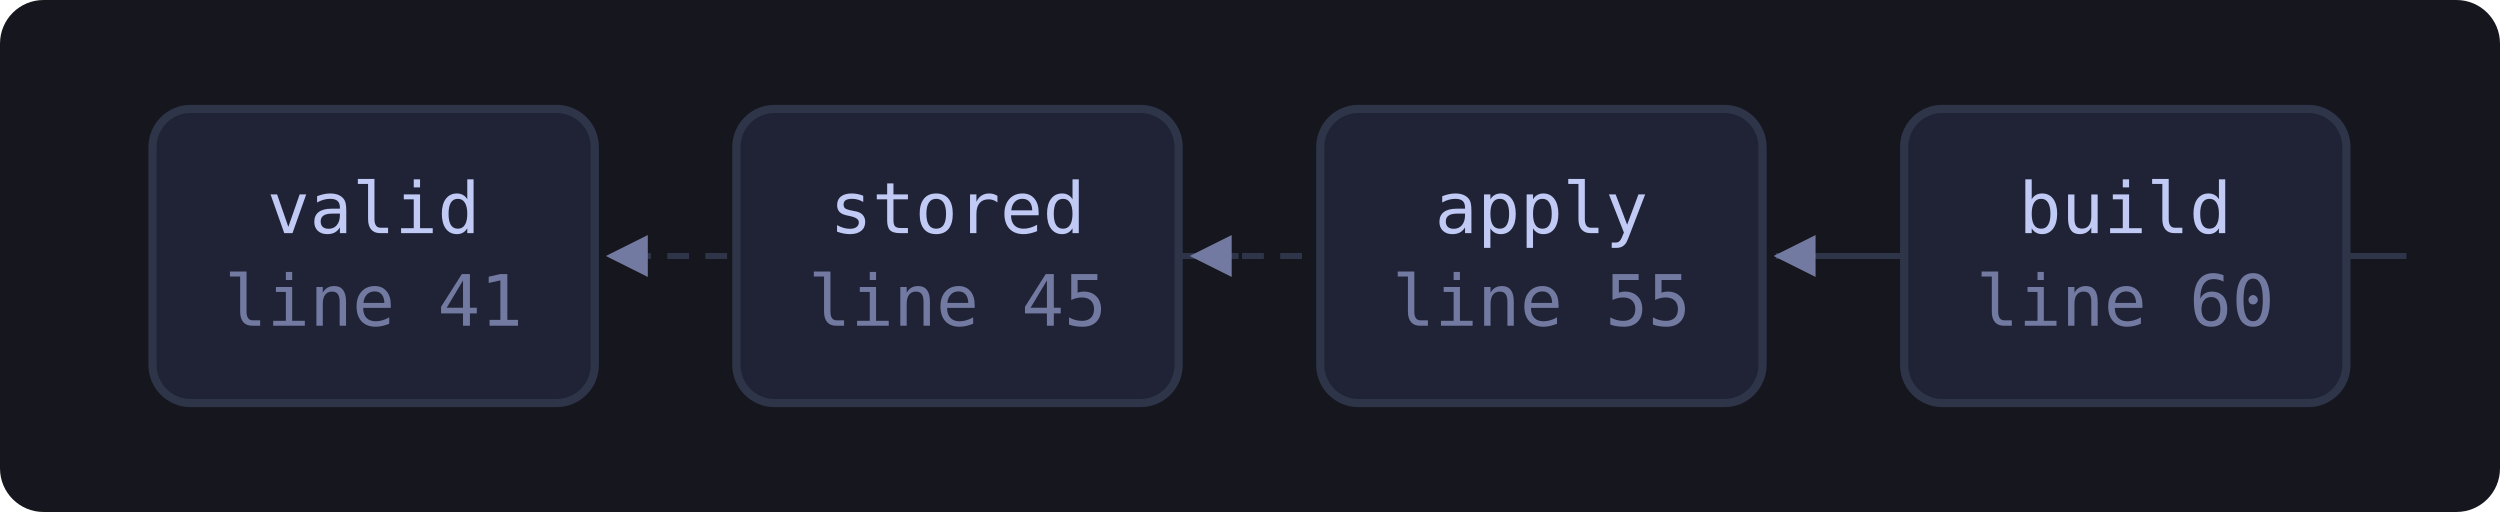
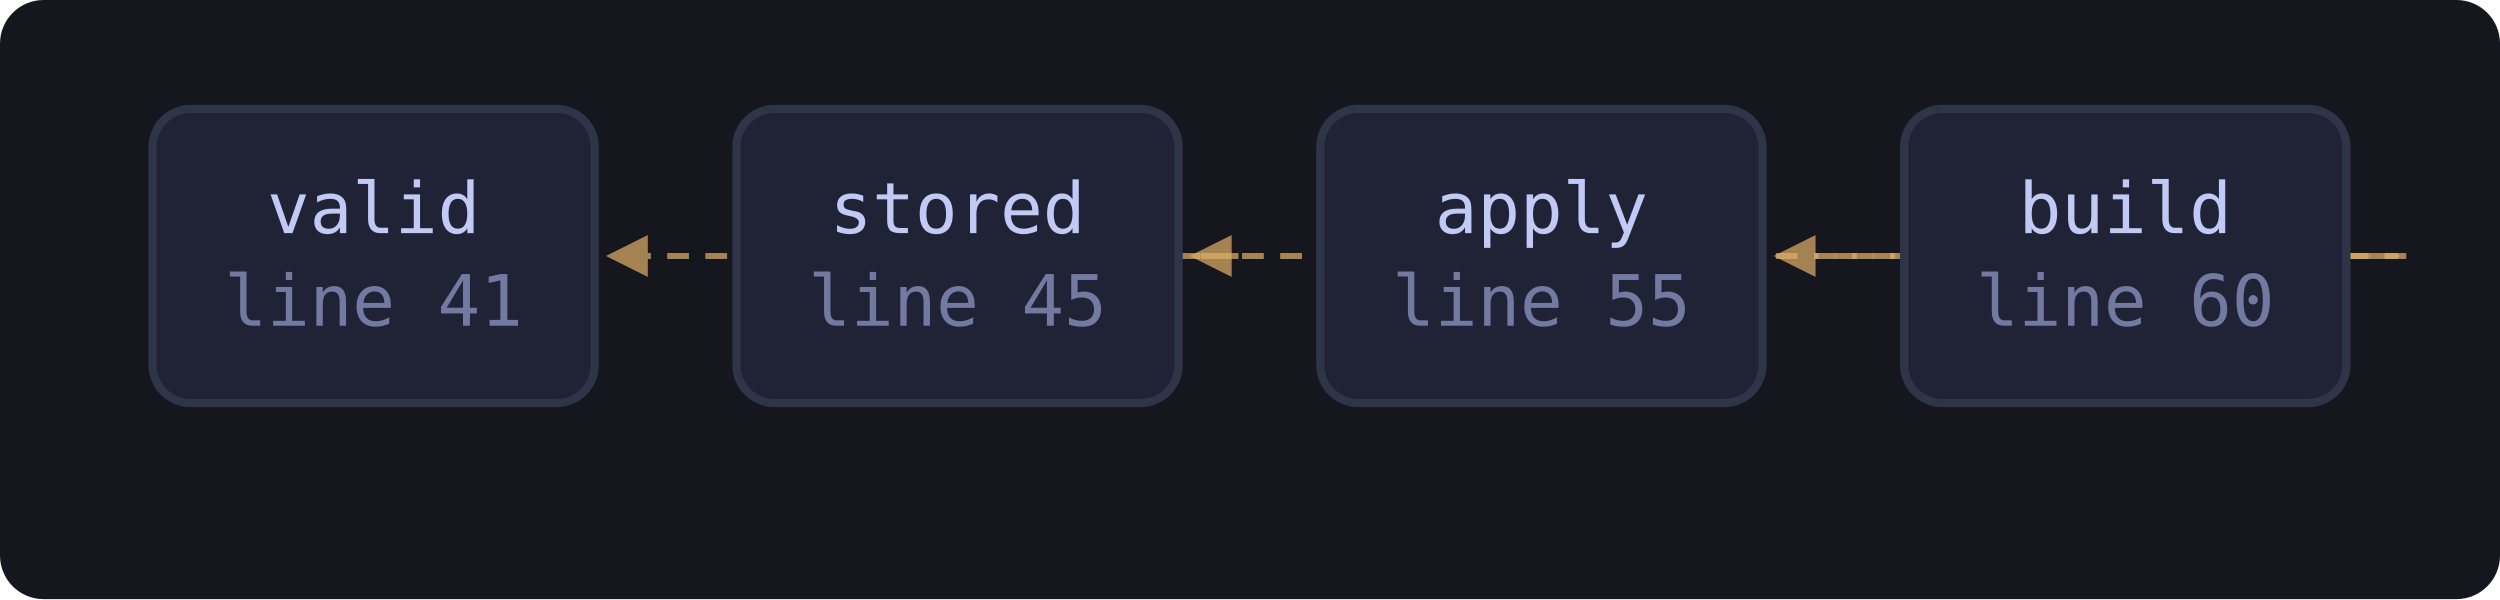
- <svg xmlns="http://www.w3.org/2000/svg" viewBox="0 0 459 94" width="459" height="94" style="max-width:100%;height:auto" role="img" aria-label="flowchart">
+ <svg xmlns="http://www.w3.org/2000/svg" viewBox="0 0 459 110" width="459" height="110" style="max-width:100%;height:auto" role="img" aria-label="flowchart">
  <defs>
-     <marker id="a" viewBox="0 0 8 8" refX="7" refY="4" markerWidth="7" markerHeight="7" orient="auto-start-reverse">
+     <marker id="a-muted" viewBox="0 0 8 8" refX="7" refY="4" markerWidth="7" markerHeight="7" orient="auto-start-reverse">
      <path d="M0 0 L8 4 L0 8 z" fill="var(--muted, #737aa2)" />
    </marker>
+     <marker id="a-warn" viewBox="0 0 8 8" refX="7" refY="4" markerWidth="7" markerHeight="7" orient="auto-start-reverse">
+       <path d="M0 0 L8 4 L0 8 z" fill="var(--warn, #e0af68)" />
+     </marker>
+     <marker id="a-accent" viewBox="0 0 8 8" refX="7" refY="4" markerWidth="7" markerHeight="7" orient="auto-start-reverse">
+       <path d="M0 0 L8 4 L0 8 z" fill="var(--accent, #7aa2f7)" />
+     </marker>
+     <marker id="a-cyan" viewBox="0 0 8 8" refX="7" refY="4" markerWidth="7" markerHeight="7" orient="auto-start-reverse">
+       <path d="M0 0 L8 4 L0 8 z" fill="var(--cyan, #7dcfff)" />
+     </marker>
+     <marker id="a-accent-2" viewBox="0 0 8 8" refX="7" refY="4" markerWidth="7" markerHeight="7" orient="auto-start-reverse">
+       <path d="M0 0 L8 4 L0 8 z" fill="var(--accent-2, #bb9af7)" />
+     </marker>
  </defs>
-   <rect x="0" y="0" width="459" height="94" fill="var(--bg-inset, #16161e)" rx="8" />
-   <path d="M216.4 47.0 C 238.4 47.0, 238.4 47.0, 112.2 47.0" fill="none" stroke="var(--border, #2f3549)" stroke-width="1.1" stroke-dasharray="4 3" marker-end="url(#a)" />
-   <path d="M430.8 47.0 C 452.8 47.0, 452.8 47.0, 219.4 47.0" fill="none" stroke="var(--border, #2f3549)" stroke-width="1.1" stroke-dasharray="4 3" marker-end="url(#a)" />
-   <path d="M430.8 47.0 C 452.8 47.0, 452.8 47.0, 326.6 47.0" fill="none" stroke="var(--border, #2f3549)" stroke-width="1.1" stroke-dasharray="4 3" marker-end="url(#a)" />
+   <rect x="0" y="0" width="459" height="110" fill="var(--bg-inset, #16161e)" rx="8" />
+   <path d="M216.4 47.0 C 238.4 47.0, 238.4 47.0, 112.2 47.0" fill="none" stroke="var(--warn, #e0af68)" stroke-width="1.1" opacity="0.7" stroke-dasharray="4 3" marker-end="url(#a-warn)" />
+   <path d="M430.8 47.0 C 452.8 47.0, 452.8 47.0, 219.4 47.0" fill="none" stroke="var(--warn, #e0af68)" stroke-width="1.1" opacity="0.7" stroke-dasharray="4 3" marker-end="url(#a-warn)" />
+   <path d="M430.8 47.0 C 452.8 47.0, 452.8 47.0, 326.6 47.0" fill="none" stroke="var(--warn, #e0af68)" stroke-width="1.1" opacity="0.7" stroke-dasharray="4 3" marker-end="url(#a-warn)" />
  <rect x="28.0" y="20.0" width="81.2" height="54.0" rx="7" fill="var(--bg-soft, #1f2335)" stroke="var(--border, #2f3549)" stroke-width="1.5" />
  <text x="68.6" y="42.8" font-family="ui-monospace, SFMono-Regular, Menlo, Consolas, monospace" font-size="13" fill="var(--fg, #c0caf5)" text-anchor="middle">valid</text>
  <text x="68.6" y="59.8" font-family="ui-monospace, SFMono-Regular, Menlo, Consolas, monospace" font-size="13" fill="var(--muted, #737aa2)" text-anchor="middle">line 41</text>
  <rect x="135.2" y="20.0" width="81.2" height="54.0" rx="7" fill="var(--bg-soft, #1f2335)" stroke="var(--border, #2f3549)" stroke-width="1.5" />
  <text x="175.8" y="42.8" font-family="ui-monospace, SFMono-Regular, Menlo, Consolas, monospace" font-size="13" fill="var(--fg, #c0caf5)" text-anchor="middle">stored</text>
  <text x="175.8" y="59.8" font-family="ui-monospace, SFMono-Regular, Menlo, Consolas, monospace" font-size="13" fill="var(--muted, #737aa2)" text-anchor="middle">line 45</text>
  <rect x="242.4" y="20.0" width="81.2" height="54.0" rx="7" fill="var(--bg-soft, #1f2335)" stroke="var(--border, #2f3549)" stroke-width="1.5" />
  <text x="283.0" y="42.8" font-family="ui-monospace, SFMono-Regular, Menlo, Consolas, monospace" font-size="13" fill="var(--fg, #c0caf5)" text-anchor="middle">apply</text>
  <text x="283.0" y="59.8" font-family="ui-monospace, SFMono-Regular, Menlo, Consolas, monospace" font-size="13" fill="var(--muted, #737aa2)" text-anchor="middle">line 55</text>
  <rect x="349.6" y="20.0" width="81.2" height="54.0" rx="7" fill="var(--bg-soft, #1f2335)" stroke="var(--border, #2f3549)" stroke-width="1.5" />
  <text x="390.2" y="42.8" font-family="ui-monospace, SFMono-Regular, Menlo, Consolas, monospace" font-size="13" fill="var(--fg, #c0caf5)" text-anchor="middle">build</text>
  <text x="390.2" y="59.8" font-family="ui-monospace, SFMono-Regular, Menlo, Consolas, monospace" font-size="13" fill="var(--muted, #737aa2)" text-anchor="middle">line 60</text>
</svg>
